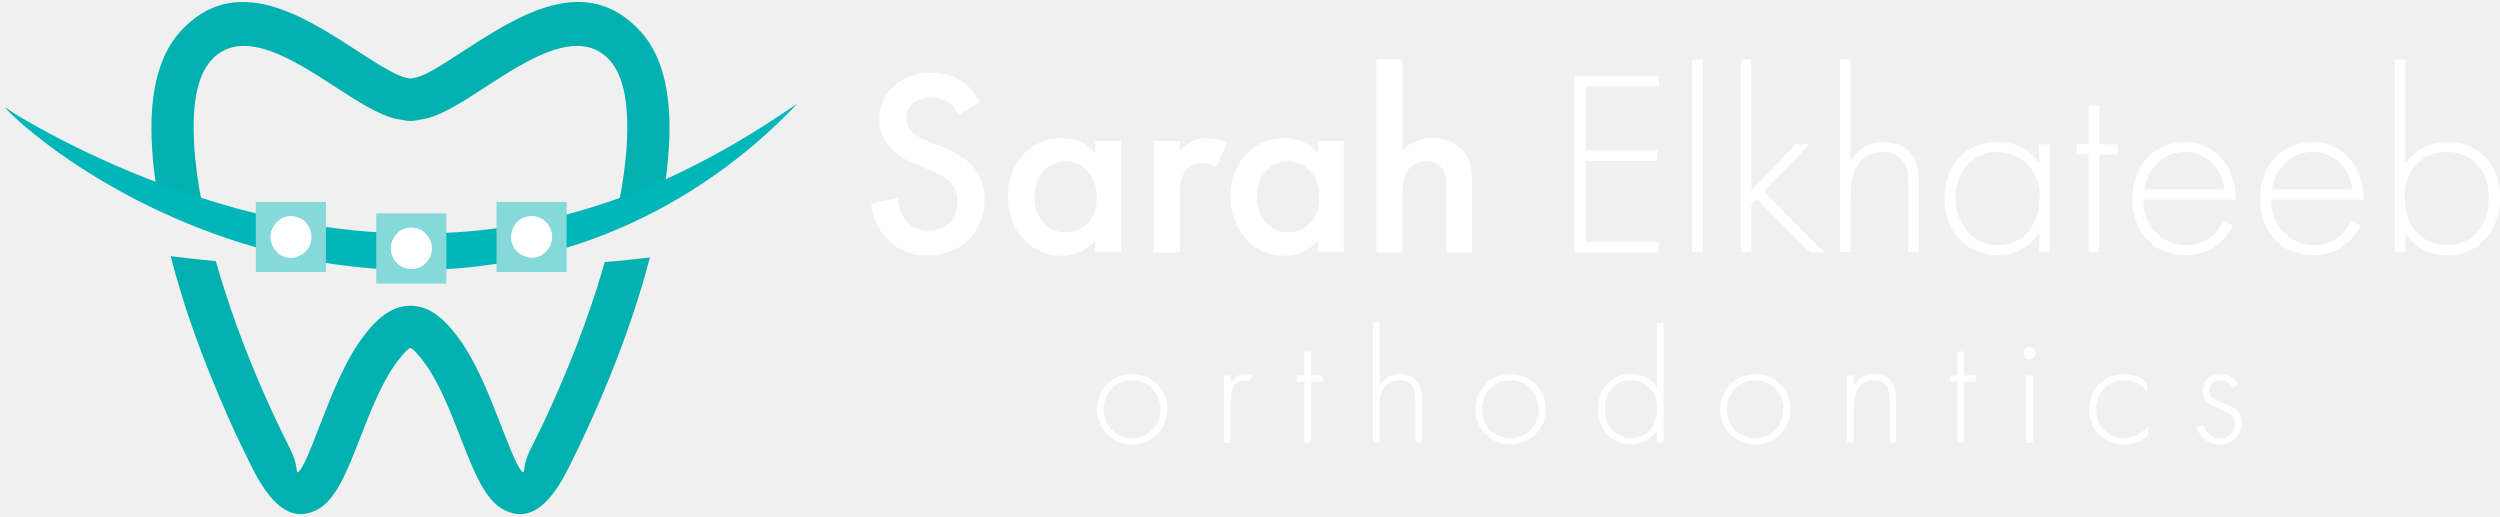
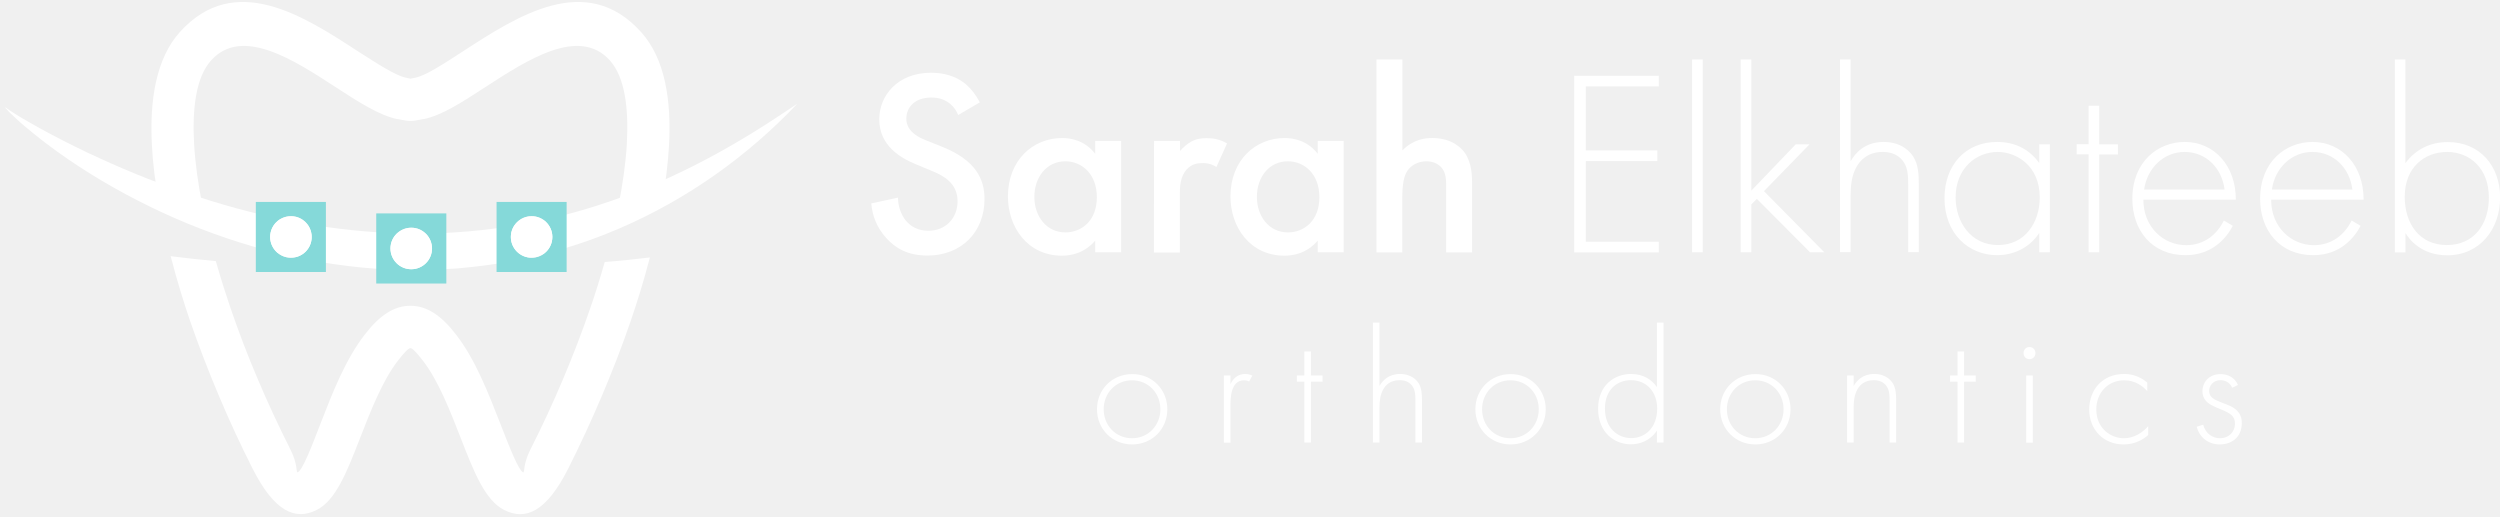
<svg xmlns="http://www.w3.org/2000/svg" version="1.1" id="Layer_2_00000049911886933094163290000015603144076593561784_" x="0px" y="0px" viewBox="0 0 1976.1 407.9" style="enable-background:new 0 0 1976.1 407.9;" xml:space="preserve">
  <style type="text/css">
	.st0{fill:#FFFFFF;}
- 	.st1{fill:#00B1AF;}
- 	.st2{fill:#00B6B9;}
+ 	.st1{fill:#FFFFFF;}
+ 	.st2{fill:#FFFFFF;}
	.st3{fill:#85D9D9;}
	.st4{fill:#FFFFFF;}
</style>
  <g id="Layer_1-2">
    <g>
      <g>
        <g>
          <path class="st0" d="M757.4,90.9c-1.3-3.1-3.1-6.1-6.3-8.8c-4.4-3.5-9-5-15-5c-13,0-19.7,7.7-19.7,16.7c0,4.2,1.5,11.5,15,16.9      l14,5.6c25.7,10.5,32.8,25.1,32.8,41c0,26.6-18.8,44.7-45,44.7c-16.1,0-25.7-6.1-32.8-14c-7.5-8.4-10.9-17.6-11.7-27.2l21.1-4.6      c0,6.9,2.5,13.4,5.9,17.8c4,5,9.8,8.4,18.2,8.4c13,0,23-9.4,23-23.4c0-14-10.9-20.1-20.1-23.8l-13.4-5.6      c-11.5-4.8-28.4-14.4-28.4-35.3c0-18.8,14.6-36.8,40.8-36.8c15,0,23.6,5.6,28,9.4c3.8,3.3,7.7,8.2,10.7,14L757.4,90.9      L757.4,90.9z" />
          <path class="st0" d="M865.7,111.4h20.5v88h-20.5v-9.2c-9,10.5-20.1,11.9-26.3,11.9c-27.2,0-42.7-22.6-42.7-46.8      c0-28.6,19.7-46.2,42.9-46.2c6.5,0,17.8,1.7,26.1,12.5V111.4L865.7,111.4z M817.6,155.7c0,15.3,9.6,28,24.5,28      c13,0,24.9-9.4,24.9-27.8s-11.9-28.4-24.9-28.4C827.3,127.5,817.6,140,817.6,155.7z" />
          <path class="st0" d="M912.2,111.4h20.5v8c2.3-2.7,5.6-5.6,8.6-7.3c4-2.3,8-2.9,12.5-2.9c5,0,10.5,0.8,16.1,4.2l-8.4,18.6      c-4.6-2.9-8.4-3.1-10.5-3.1c-4.4,0-8.8,0.6-12.8,4.8c-5.6,6.1-5.6,14.4-5.6,20.3v45.6h-20.5L912.2,111.4L912.2,111.4z" />
          <path class="st0" d="M1041.6,111.4h20.5v88h-20.5v-9.2c-9,10.5-20.1,11.9-26.3,11.9c-27.2,0-42.7-22.6-42.7-46.8      c0-28.6,19.7-46.2,42.9-46.2c6.5,0,17.8,1.7,26.1,12.5V111.4L1041.6,111.4z M993.5,155.7c0,15.3,9.6,28,24.5,28      c13,0,24.9-9.4,24.9-27.8s-11.9-28.4-24.9-28.4C1003.1,127.5,993.5,140,993.5,155.7z" />
          <path class="st0" d="M1088,47h20.5v71.9c8.8-9,18.4-9.8,23.6-9.8c16.1,0,23.4,8.4,25.9,11.9c5.4,8,5.6,18.2,5.6,24.5v54h-20.5      v-52.1c0-5.2,0-10.9-4-15.3c-2.3-2.5-6.3-4.6-11.5-4.6c-6.9,0-12.3,3.3-15,7.3c-2.9,4.2-4.2,10.9-4.2,22.2v42.5H1088L1088,47      L1088,47z" />
          <path class="st0" d="M1311.2,68.3h-57.7v50.6h56.5v8.4h-56.5v63.8h57.7v8.4h-66.9V59.9h66.9V68.3L1311.2,68.3z" />
          <path class="st0" d="M1345.9,47v152.4h-8.4V47L1345.9,47L1345.9,47z" />
          <path class="st0" d="M1384.3,47v103.7l35.1-36.6h10.9l-36,37l47.7,48.3h-11.3l-42-42.2l-4.4,4.4v37.8h-8.4V47L1384.3,47      L1384.3,47z" />
          <path class="st0" d="M1454.4,47h8.4v80.5c4-7.1,11.7-15.3,26.1-15.3c15.3,0,21.8,9,23.6,11.9c3.8,6.1,4.2,14,4.2,21.5v53.7h-8.4      v-53.7c0-5.9-0.2-12.3-3.3-17.1c-1.9-3.1-6.5-8.4-16.7-8.4c-11.7,0-17.8,6.3-20.9,11.9c-3.8,6.7-4.6,14.6-4.6,23v44.3h-8.4      L1454.4,47L1454.4,47z" />
          <path class="st0" d="M1611.9,114.1h8.4v85.3h-8.4v-15.3c-8.6,13.2-22.2,17.6-33.3,17.6c-22.4,0-41.6-16.9-41.6-45      c0-26.3,16.7-44.5,41.6-44.5c13.4,0,25.1,5.2,33.3,16.7V114.1L1611.9,114.1z M1545.8,156.1c0,19.2,11.9,37.6,33.5,37.6      c21.5,0,33-18,33-37.6c0-25.3-18.6-36-33.3-36C1562.1,120.2,1545.8,132.9,1545.8,156.1L1545.8,156.1z" />
          <path class="st0" d="M1659.3,122v77.4h-8.4V122h-9.4v-8h9.4V83.6h8.4v30.5h14.8v8H1659.3z" />
          <path class="st0" d="M1694.2,157.8c0,21.8,15.9,36,33.9,36c13.8,0,24.3-8.2,29.7-19.5l7.1,4.2c-5,9.6-16.3,23.2-37.4,23.2      c-26.6,0-42-19.7-42-44.5c0-29.7,20.5-45,41.4-45c23,0,40.4,18.4,40.4,45.6L1694.2,157.8L1694.2,157.8z M1758.4,149.8      c-2.1-16.9-14.6-29.7-31.6-29.7c-16.9,0-29.7,13.2-32,29.7H1758.4L1758.4,149.8z" />
          <path class="st0" d="M1795.2,157.8c0,21.8,15.9,36,33.9,36c13.8,0,24.3-8.2,29.7-19.5l7.1,4.2c-5,9.6-16.3,23.2-37.4,23.2      c-26.6,0-42-19.7-42-44.5c0-29.7,20.5-45,41.4-45c23,0,40.4,18.4,40.4,45.6L1795.2,157.8L1795.2,157.8z M1859.4,149.8      c-2.1-16.9-14.6-29.7-31.6-29.7c-16.9,0-29.7,13.2-32,29.7H1859.4L1859.4,149.8z" />
          <path class="st0" d="M1901.3,47v82c8.2-11.1,19.9-16.7,33.5-16.7c25.7,0,41.4,19.2,41.4,43.9s-15.9,45.6-41.8,45.6      c-21.1,0-30.5-13.4-33-17.6v15.3h-8.4V47L1901.3,47L1901.3,47z M1967.3,156.1c0-23.4-15.5-36-33-36c-17.6,0-33.5,11.9-33.5,35.5      c0,21.3,11.7,38.1,33.3,38.1C1955.7,193.7,1967.4,177,1967.3,156.1L1967.3,156.1z" />
        </g>
        <g>
          <path class="st0" d="M922.7,323.5c0,15.7-12.1,27.8-27.8,27.8c-15.7,0-27.8-12.1-27.8-27.8c0-15.7,12.1-27.8,27.8-27.8      C910.6,295.6,922.7,307.7,922.7,323.5z M917.2,323.5c0-12.9-9.6-22.9-22.4-22.9s-22.4,10-22.4,22.9c0,12.9,9.6,22.9,22.4,22.9      S917.2,336.3,917.2,323.5z" />
          <path class="st0" d="M967.4,296.8h5.2v6.9c2-4.6,6-8.1,11.7-8.1c1.4,0,3.6,0.3,5.6,1.3l-2.6,4.7c-0.5-0.4-1.6-1-3.9-1      c-10.7,0-10.8,14.2-10.8,20.8v28.5h-5.2V296.8z" />
          <path class="st0" d="M1036.2,301.7v48.1h-5.2v-48.1h-5.9v-4.9h5.9v-19h5.2v19h9.2v4.9H1036.2z" />
          <path class="st0" d="M1085.2,255h5.2v50.1c2.5-4.4,7.3-9.5,16.3-9.5c9.5,0,13.5,5.6,14.7,7.4c2.3,3.8,2.6,8.7,2.6,13.4v33.4      h-5.2v-33.4c0-3.6-0.1-7.7-2.1-10.7c-1.2-2-4-5.2-10.4-5.2c-7.3,0-11.1,3.9-13,7.4c-2.3,4.2-2.9,9.1-2.9,14.3v27.6h-5.2V255      L1085.2,255z" />
          <path class="st0" d="M1221.8,323.5c0,15.7-12.1,27.8-27.8,27.8s-27.8-12.1-27.8-27.8c0-15.7,12.1-27.8,27.8-27.8      S1221.8,307.7,1221.8,323.5z M1216.3,323.5c0-12.9-9.6-22.9-22.4-22.9s-22.4,10-22.4,22.9c0,12.9,9.6,22.9,22.4,22.9      S1216.3,336.3,1216.3,323.5z" />
          <path class="st0" d="M1309.7,255h5.2v94.8h-5.2v-9.5c-5.3,8.2-13.8,10.9-20.5,10.9c-13.4,0-26-9.6-26-28.2s13.1-27.4,26-27.4      c9.6,0,16.4,4.4,20.5,10.4V255L1309.7,255z M1268.6,322.9c0,15.5,10.1,23.4,20.8,23.4s20.5-7.9,20.5-23.4      c0-12.4-7.7-22.4-20.8-22.4C1278.2,300.5,1268.6,308.1,1268.6,322.9z" />
          <path class="st0" d="M1415.3,323.5c0,15.7-12.1,27.8-27.8,27.8c-15.7,0-27.8-12.1-27.8-27.8c0-15.7,12.1-27.8,27.8-27.8      C1403.2,295.6,1415.3,307.7,1415.3,323.5z M1409.8,323.5c0-12.9-9.6-22.9-22.4-22.9s-22.4,10-22.4,22.9      c0,12.9,9.6,22.9,22.4,22.9S1409.8,336.3,1409.8,323.5z" />
          <path class="st0" d="M1460,296.8h5.2v8.3c2.5-4.4,7.3-9.5,16.3-9.5c9.5,0,13.5,5.6,14.7,7.4c2.3,3.8,2.6,8.7,2.6,13.4v33.4h-5.2      v-33.4c0-3.6-0.1-7.7-2.1-10.7c-1.2-2-4-5.2-10.4-5.2c-7.3,0-11.1,3.9-13,7.4c-2.3,4.2-2.9,9.1-2.9,14.3v27.6h-5.2V296.8      L1460,296.8z" />
          <path class="st0" d="M1552.5,301.7v48.1h-5.2v-48.1h-5.9v-4.9h5.9v-19h5.2v19h9.2v4.9H1552.5z" />
          <path class="st0" d="M1599.5,279.1c0-2.9,2.1-4.8,4.7-4.8c2.6,0,4.7,2,4.7,4.8s-2.1,4.8-4.7,4.8      C1601.5,283.9,1599.5,281.9,1599.5,279.1z M1606.8,296.8v53.1h-5.2v-53.1H1606.8z" />
          <path class="st0" d="M1697.4,309.3c-3.5-4-9.6-8.7-18.3-8.7c-13,0-22.1,10-22.1,23c0,15.2,11.6,22.8,21.8,22.8      c8.5,0,15.1-4.9,19.2-9.5v7c-3.5,3.1-10,7.4-19.4,7.4c-16,0-27.2-11.8-27.2-27.6c0-15.7,10.5-28.1,27.6-28.1      c3.8,0,11.1,0.7,18.3,6.8V309.3L1697.4,309.3z" />
          <path class="st0" d="M1764.4,306.5c-1.8-4.2-5.5-6-9.2-6c-6,0-9,4.6-9,8.5c0,5.2,4.2,6.9,9.4,9c5.3,2.1,10.3,3.5,13.7,7.8      c2.2,2.7,2.7,5.6,2.7,8.6c0,12.1-9.1,16.9-17.3,16.9c-8.8,0-16.1-5.2-18.3-14l5.1-1.6c1.8,7,7.4,10.7,13.3,10.7      c6.8,0,11.8-4.8,11.8-11.7c0-6-3.8-8.2-11.8-11.4c-5.3-2.2-9.2-3.9-11.6-7c-1.2-1.6-2.3-3.8-2.3-6.9c0-8.1,6.1-13.7,14.2-13.7      c6.2,0,11.4,2.9,13.9,8.6L1764.4,306.5L1764.4,306.5z" />
        </g>
      </g>
      <g>
        <path class="st1" d="M320.8,61.4l3.7,0.8c0.5-0.1,3.7-0.8,3.8-0.8c8.1-1.6,21.9-10.6,37.3-20.6c43.6-28.3,97.7-63.6,141.1-15.5     c19,21,24.1,54.1,22.1,89.9c-0.8,14-2.6,28.5-5.1,42.8c-11.5,1.7-23.1,3.1-34.8,4.4c3.2-16.3,5.7-33,6.6-49     c1.5-27.7-1.5-52.4-13.5-65.7c-24.4-27-65.3-0.3-98.3,21.1c-18.3,11.9-34.7,22.6-49.1,25.4v-0.1l-2.1,0.4     c-3.7,0.8-5.5,1.1-8.1,1.1s-4.5-0.4-8.1-1.1l-2-0.4v0.1c-14.4-2.9-30.8-13.5-49.1-25.4c-32.9-21.4-73.9-48.1-98.3-21.1     c-12,13.3-15,38-13.5,65.7c0.9,15.9,3.3,32.7,6.6,49c-11.7-1.3-23.3-2.7-34.8-4.4c-2.5-14.3-4.4-28.8-5.1-42.8     c-2-35.7,3.2-68.9,22.1-89.9c43.4-48.1,97.6-12.8,141.1,15.5C298.8,50.7,312.6,59.7,320.8,61.4L320.8,61.4L320.8,61.4z      M513.7,203.5c-5.2,20.1-10.9,37.8-15.3,50.6c-6.6,19.3-14.2,38.9-22.6,58.7c-8.4,19.8-17.3,39-26.7,57.7     c-17.1,33.8-33.5,41.3-50.6,32.6c-15.2-7.7-24-30.4-34.3-56.8c-8.3-21.3-17.7-45.5-30-61.3c-5-6.5-8.2-9.8-9.8-9.8     s-4.7,3.3-9.8,9.8c-12.3,15.8-21.7,40-30,61.3c-10.3,26.4-19.1,49.2-34.3,56.8c-17.1,8.6-33.5,1.1-50.6-32.6     c-9.4-18.6-18.4-37.9-26.7-57.7c-8.4-19.8-15.9-39.4-22.6-58.7c-4.5-13-10.2-31.1-15.5-51.6c11.8,1.5,23.7,2.8,35.7,3.9     c4.1,14.4,8.2,27.1,11.5,36.8c6.7,19.5,13.9,38.4,21.7,56.6c7.9,18.7,16.6,37.3,25.8,55.6c6.1,12,4.2,18.7,5.8,17.9     c3.8-1.9,10.5-19.1,18.2-39.1c9.1-23.5,19.5-50.1,34.7-69.7c11.7-15.2,23.1-22.8,36.1-22.8c13,0,24.4,7.6,36.1,22.8     c15.2,19.6,25.5,46.2,34.7,69.7c7.8,20,14.5,37.2,18.2,39.1c1.6,0.8-0.3-5.8,5.8-17.9c9.3-18.3,17.9-36.9,25.8-55.6     c7.7-18.2,15-37.1,21.7-56.6c3.3-9.5,7.3-22,11.3-36.1C490.1,206.2,502,204.9,513.7,203.5L513.7,203.5L513.7,203.5z" />
        <path class="st2" d="M4.9,85.1l-0.3-0.1c0,0-0.3,0-0.2-0.1c0.1,0.1,0.3,0.3,0.5,0.4c0.3,0.3,0.7,0.5,1.1,0.8     c0.7,0.5,1.5,1,2.2,1.5c1.5,1,3,1.9,4.5,2.9c3,1.9,6.1,3.7,9.1,5.4c6.1,3.6,12.3,7,18.6,10.3c12.5,6.6,25.1,12.9,37.9,18.7     c25.5,11.7,51.6,22,78.1,30.6c52.9,17.3,107.7,27.8,162.7,29c54.9,1.3,109.9-7.1,162.3-25.1c26.2-8.9,51.7-20.2,76.5-33.3     c12.4-6.5,24.6-13.6,36.6-20.9c6-3.7,12-7.5,17.9-11.4c6-3.8,11.8-7.9,17.8-11.8c-39.2,41.4-87.1,75.6-140.7,98.6     c-26.7,11.5-54.9,20.1-83.7,25.6c-14.4,2.8-28.9,4.6-43.5,5.9c-14.6,1.1-29.3,1.5-43.9,1.3c-58.6-1.3-116.4-14.6-169.9-36.6     c-26.7-11-52.5-24.2-77-39.4c-12.2-7.6-24.1-15.7-35.5-24.4c-5.7-4.4-11.3-8.8-16.8-13.5c-2.7-2.3-5.4-4.7-8-7.2     c-1.3-1.2-2.6-2.5-3.9-3.7c-0.6-0.6-1.2-1.3-1.8-2c-0.3-0.3-0.6-0.7-0.9-1c-0.1-0.2-0.3-0.3-0.4-0.6c0-0.2,0.2-0.2,0.2-0.1     c0.1,0,0.1,0.1,0.2,0.1L4.9,85.1L4.9,85.1z" />
        <g>
          <path class="st3" d="M202.2,159.6V215h55.4v-55.4C257.6,159.6,202.2,159.6,202.2,159.6z M229.9,203.7c-9.1,0-16.4-7.4-16.4-16.4      c0-9.1,7.4-16.4,16.4-16.4c9.1,0,16.4,7.4,16.4,16.4C246.4,196.4,239,203.7,229.9,203.7z" />
          <path class="st4" d="M246.4,187.3c0,9.1-7.4,16.4-16.4,16.4c-9.1,0-16.4-7.4-16.4-16.4c0-9.1,7.4-16.4,16.4-16.4      C239,170.8,246.4,178.2,246.4,187.3z" />
        </g>
        <g>
          <path class="st3" d="M392.5,159.6V215h55.4v-55.4C447.9,159.6,392.5,159.6,392.5,159.6z M420.2,203.7c-9.1,0-16.4-7.4-16.4-16.4      c0-9.1,7.4-16.4,16.4-16.4c9.1,0,16.4,7.4,16.4,16.4C436.6,196.4,429.3,203.7,420.2,203.7z" />
          <path class="st4" d="M436.6,187.3c0,9.1-7.4,16.4-16.4,16.4c-9.1,0-16.4-7.4-16.4-16.4c0-9.1,7.4-16.4,16.4-16.4      C429.2,170.8,436.6,178.2,436.6,187.3z" />
        </g>
        <g>
          <path class="st3" d="M297.4,168.7v55.4h55.4v-55.4C352.7,168.7,297.4,168.7,297.4,168.7z M325,212.8c-9.1,0-16.4-7.4-16.4-16.4      c0-9.1,7.4-16.4,16.4-16.4c9.1,0,16.4,7.4,16.4,16.4C341.5,205.5,334.1,212.8,325,212.8z" />
          <path class="st4" d="M341.5,196.4c0,9.1-7.4,16.4-16.4,16.4c-9.1,0-16.4-7.4-16.4-16.4c0-9.1,7.4-16.4,16.4-16.4      C334.1,179.9,341.5,187.3,341.5,196.4z" />
        </g>
      </g>
    </g>
  </g>
</svg>
